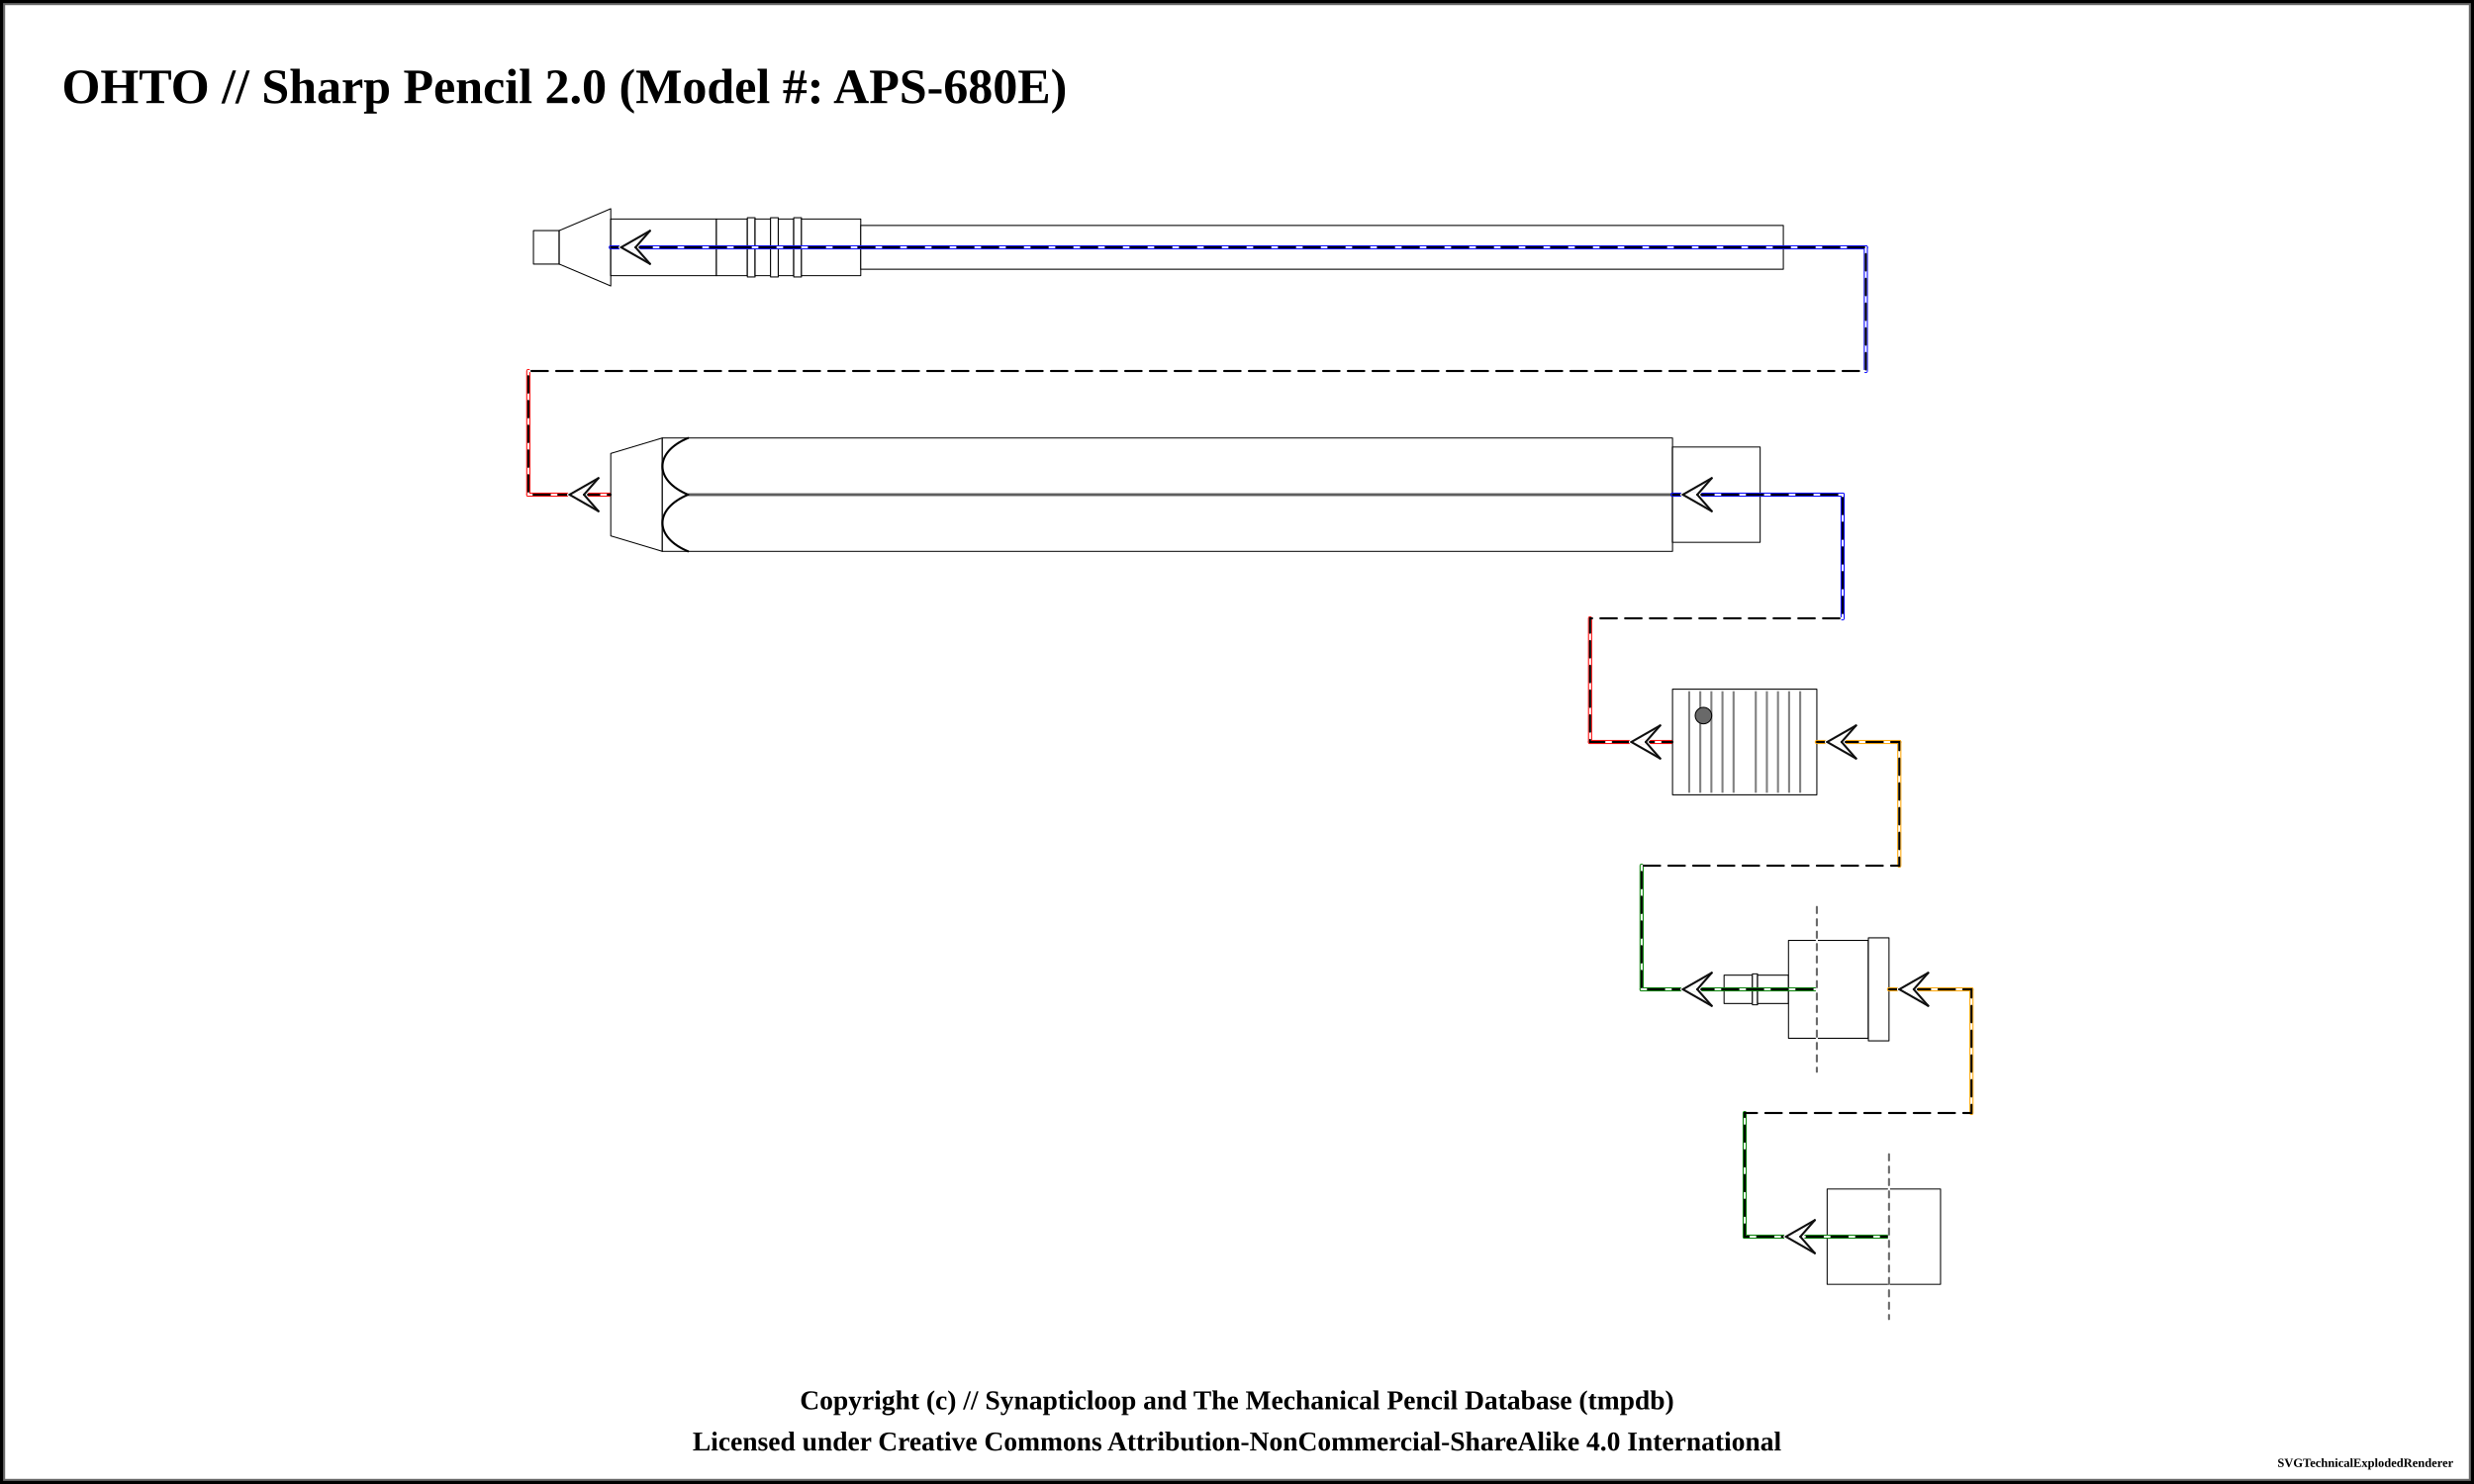
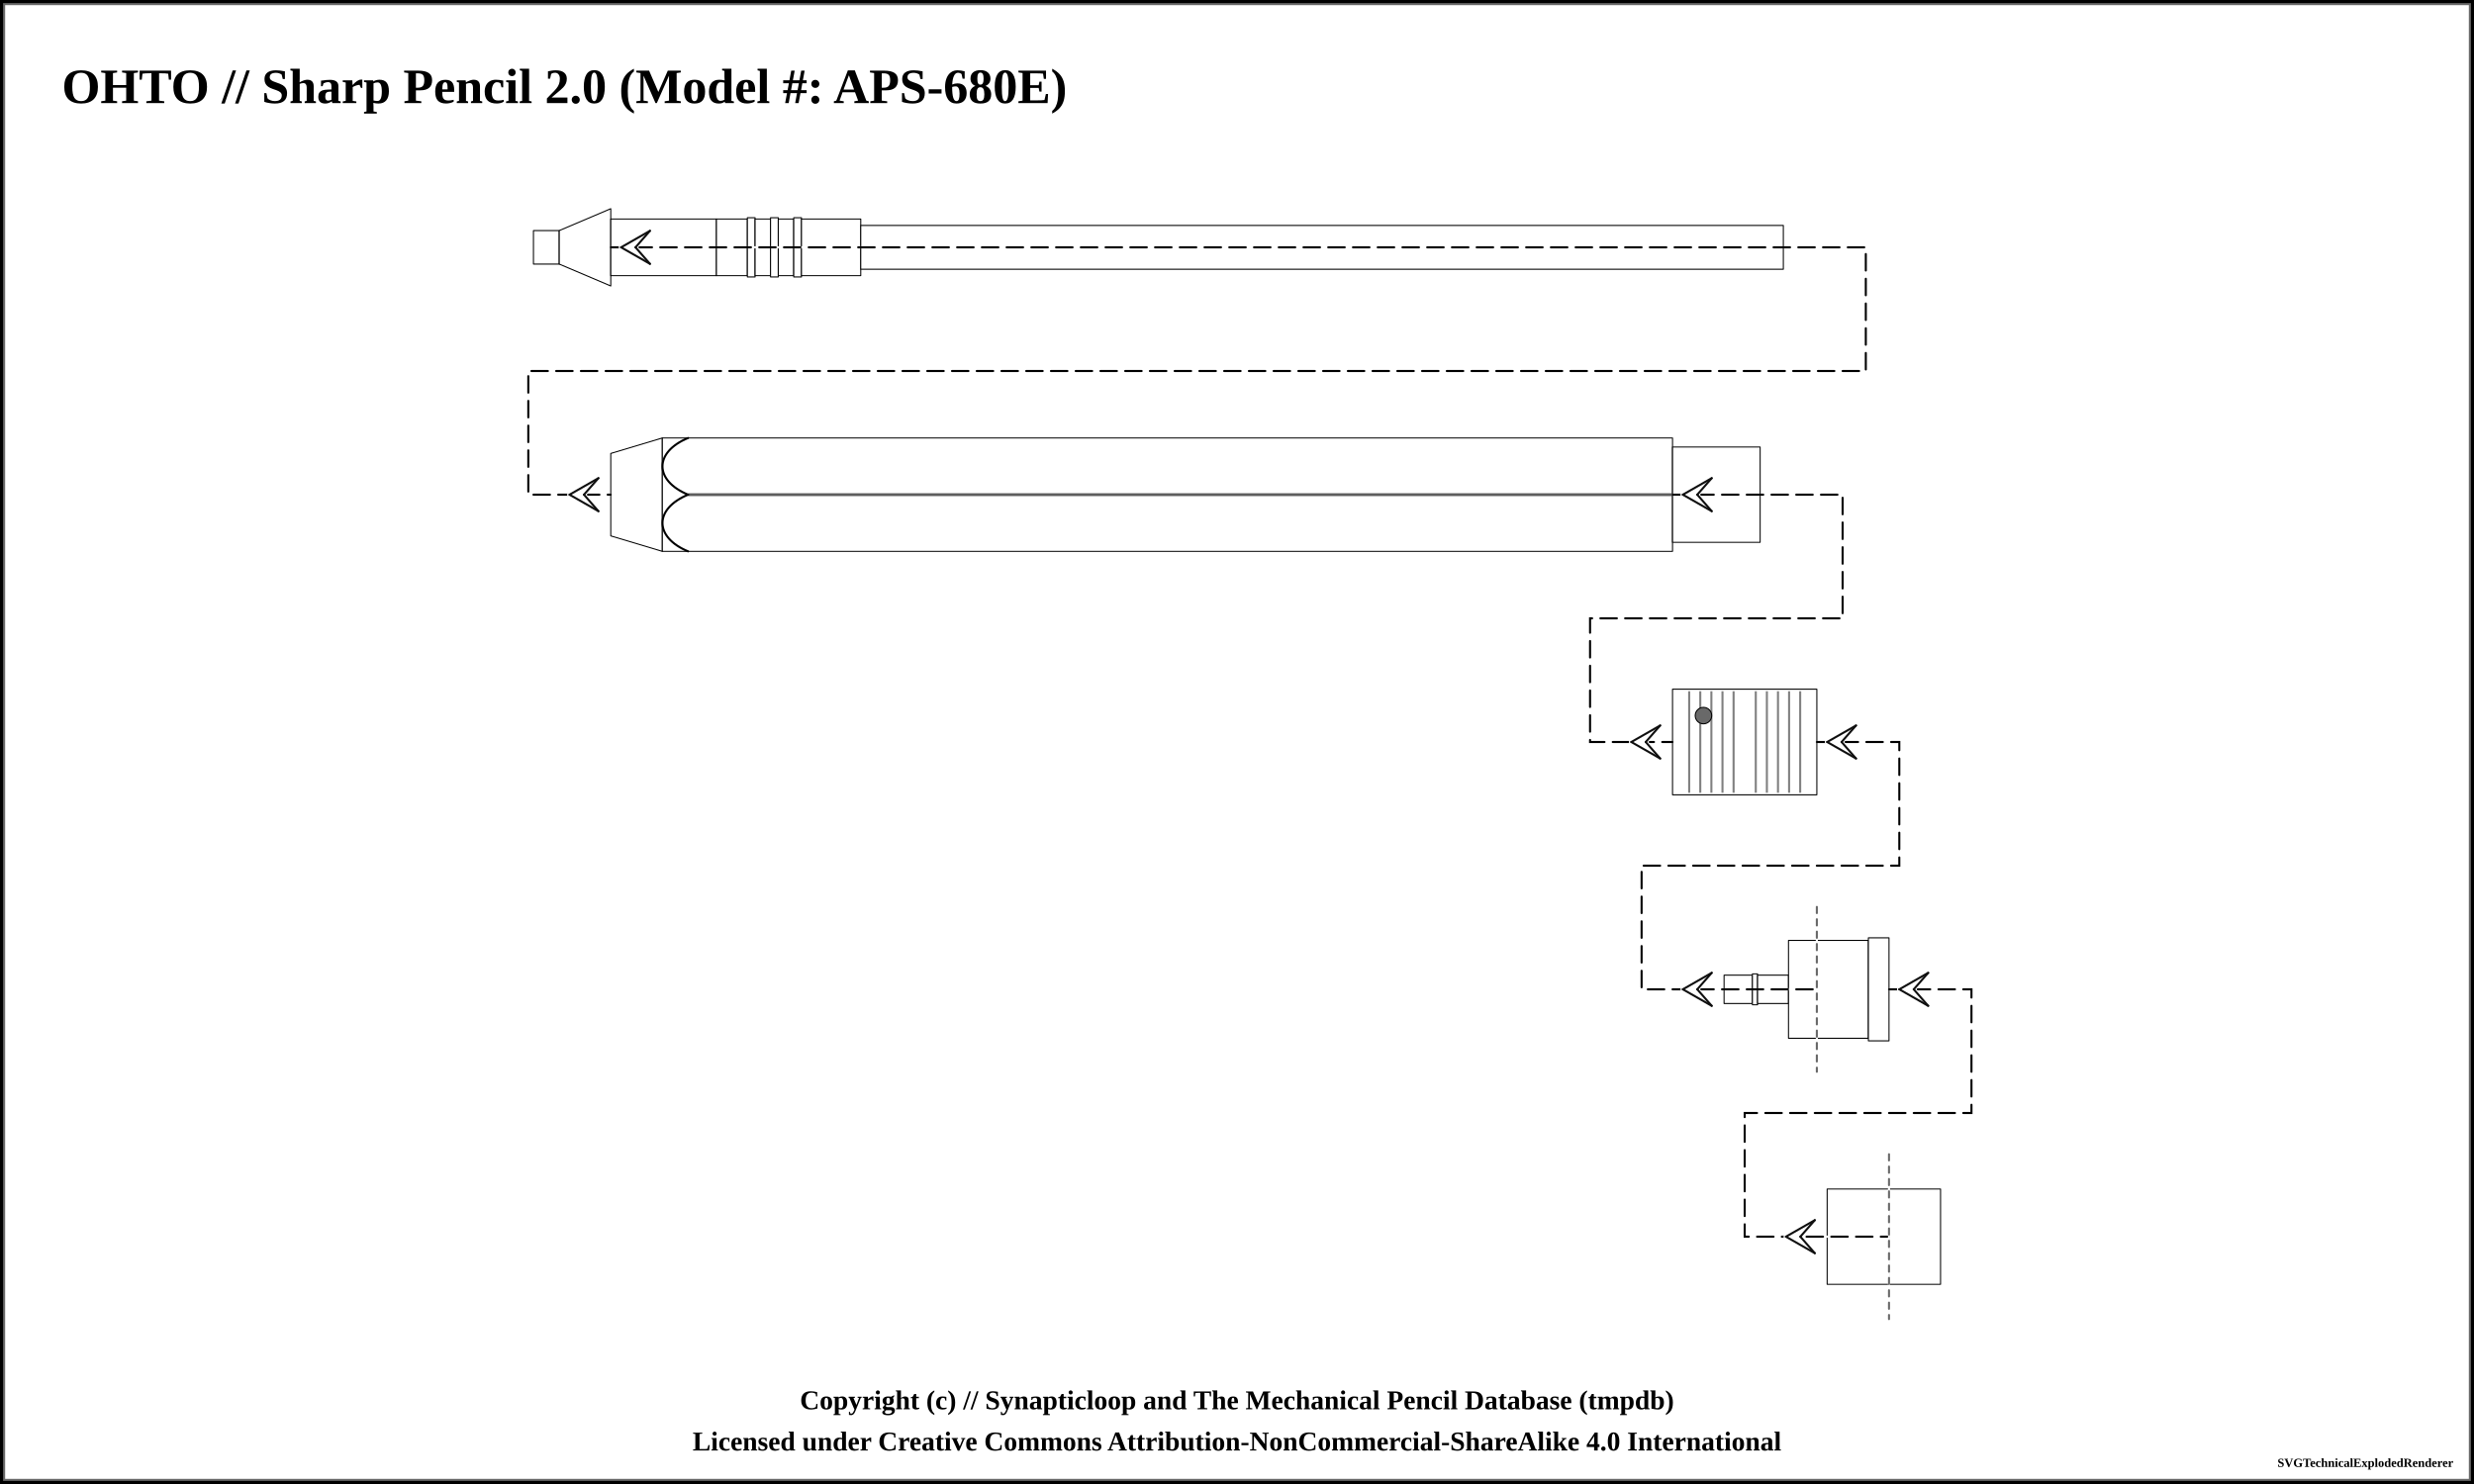
<svg xmlns="http://www.w3.org/2000/svg" width="1200" height="720">
  <pattern id="knurled-large" patternUnits="userSpaceOnUse" width="12" height="12">
    <path stroke="dimgray" stroke-linecap="round" stroke-width="1" d="M 6,6 L 12,12" />
    <path stroke="dimgray" stroke-linecap="round" stroke-width="1" d="M 6,6 L 0,12" />
    <path stroke="gray" stroke-linecap="round" stroke-width="1" d="M 6,6 L 12,0" />
    <path stroke="gray" stroke-linecap="round" stroke-width="1" d="M 6,6 L 0,0" />
  </pattern>
  <pattern id="knurled-small" patternUnits="userSpaceOnUse" width="4" height="4">
    <path stroke="dimgray" stroke-linecap="round" stroke-width="1" d="M 2,2 L 4,4" />
    <path stroke="dimgray" stroke-linecap="round" stroke-width="1" d="M 2,2 L 0,4" />
    <path stroke="gray" stroke-linecap="round" stroke-width="1" d="M 2,2 L 4,0" />
    <path stroke="gray" stroke-linecap="round" stroke-width="1" d="M 2,2 L 0,0" />
  </pattern>
  <pattern id="knurled" patternUnits="userSpaceOnUse" width="8" height="8">
    <path stroke="dimgray" stroke-linecap="round" stroke-width="1" d="M 4,4 L 8,8" />
    <path stroke="dimgray" stroke-linecap="round" stroke-width="1" d="M 4,4 L 0,8" />
    <path stroke="gray" stroke-linecap="round" stroke-width="1" d="M 4,4 L 8,0" />
    <path stroke="gray" stroke-linecap="round" stroke-width="1" d="M 4,4 L 0,0" />
  </pattern>
  <pattern id="lined" patternUnits="userSpaceOnUse" width="3" height="3">
    <path stroke="dimgray" stroke-linecap="round" stroke-width="1" d="M 0,0 L 3,0" />
  </pattern>
  <pattern id="ridged" patternUnits="userSpaceOnUse" width="3" height="3">
    <path stroke="dimgray" stroke-linecap="round" stroke-width="1" d="M 0,0 L 0,3" />
  </pattern>
  <pattern id="spring" patternUnits="userSpaceOnUse" width="8" height="100">
    <path stroke="dimgray" stroke-linecap="round" stroke-width="2" d="M 1,1 L 9,99" />
    <path stroke="white" stroke-linecap="round" stroke-width="1" d="M 1,1 L 9,99" />
  </pattern>
  <pattern id="knurled" patternUnits="userSpaceOnUse" width="8" height="8">
    <path stroke="dimgray" stroke-linecap="round" stroke-width="1" d="M 4,4 L 8,8" />
    <path stroke="dimgray" stroke-linecap="round" stroke-width="1" d="M 4,4 L 0,8" />
    <path stroke="gray" stroke-linecap="round" stroke-width="1" d="M 4,4 L 8,0" />
    <path stroke="gray" stroke-linecap="round" stroke-width="1" d="M 4,4 L 0,0" />
  </pattern>
  <rect x="0" y="0" width="1200" height="720" fill="white" stroke="black" stroke-width="4" />
  <rect x="2" y="2" width="1196" height="716" fill="white" stroke="dimgray" stroke-width="1" />
  <g transform="rotate(0 0 0)">
    <text x="30" y="50" font-size="2.0em" font-weight="bold"> OHTO // Sharp Pencil 2.0 (Model #: APS-680E)</text>
    <path d="M258.75 111.875 L271.25 111.875 L271.25 128.125 L258.75 128.125 Z" stroke-width="0.5" stroke="black" stroke-linejoin="round" fill="white" fill-opacity="1" />
    <path d="M271.25 111.875 L296.25 101.25 L296.25 138.75 L271.25 128.125 Z" stroke-width="0.5" stroke="black" stroke-linejoin="round" fill="white" fill-opacity="1" />
    <path d="M296.25 106.25 L347.5 106.25 L347.5 133.75 L296.25 133.75 Z" stroke-width="0.5" stroke="black" stroke-linejoin="round" fill="white" fill-opacity="1" />
    <path d="M347.5 106.25 L362.5 106.25 L362.5 133.75 L347.5 133.75 Z" stroke-width="0.5" stroke="black" stroke-linejoin="round" fill="white" fill-opacity="1" />
    <path d="M362.5 105.625 L366.25 105.625 L366.25 134.375 L362.5 134.375 Z" stroke-width="0.5" stroke="black" stroke-linejoin="round" fill="white" fill-opacity="1" />
    <path d="M366.25 106.25 L373.75 106.25 L373.75 133.75 L366.25 133.75 Z" stroke-width="0.5" stroke="black" stroke-linejoin="round" fill="white" fill-opacity="1" />
    <path d="M373.75 105.625 L377.5 105.625 L377.5 134.375 L373.75 134.375 Z" stroke-width="0.5" stroke="black" stroke-linejoin="round" fill="white" fill-opacity="1" />
    <path d="M377.5 106.25 L385 106.25 L385 133.75 L377.5 133.75 Z" stroke-width="0.5" stroke="black" stroke-linejoin="round" fill="white" fill-opacity="1" />
    <path d="M385 105.625 L388.75 105.625 L388.75 134.375 L385 134.375 Z" stroke-width="0.5" stroke="black" stroke-linejoin="round" fill="white" fill-opacity="1" />
    <path d="M388.75 106.25 L417.5 106.25 L417.5 133.75 L388.75 133.75 Z" stroke-width="0.5" stroke="black" stroke-linejoin="round" fill="white" fill-opacity="1" />
    <path d="M417.5 109.375 L865 109.375 L865 130.625 L417.5 130.625 Z" stroke-width="0.5" stroke="black" stroke-linejoin="round" fill="white" fill-opacity="1" />
-     <line x1="296.25" y1="120" x2="905" y2="120" stroke-linecap="round" stroke="blue" stroke-width="2" />
-     <line x1="905" y1="120" x2="905" y2="180" stroke="blue" stroke-linecap="round" stroke-width="2" />
-     <line x1="256.25" y1="240" x2="296.25" y2="240" stroke-linecap="round" stroke="red" stroke-width="2" />
-     <line x1="256.25" y1="240" x2="256.25" y2="180" stroke="red" stroke-linecap="round" stroke-width="2" />
    <path d="M296.25 220 L321.25 212.5 L321.25 267.5 L296.25 260 Z" stroke-width="0.5" stroke="black" stroke-linejoin="round" fill="white" fill-opacity="1" />
    <path d="M321.25 212.5 L811.25 212.5 L811.25 267.5 L321.25 267.5 Z" stroke-width="0.5" stroke="black" stroke-linejoin="round" fill="white" fill-opacity="1" />
    <line x1="333.75" y1="240" x2="823.75" y2="240" stroke-width="1.5" stroke="gray" fill="gray" stroke-opacity="1.0" />
    <line x1="333.75" y1="240" x2="823.75" y2="240" stroke-width="0.5" stroke="black" fill="none" stroke-opacity="0.5" />
    <path d="M 333.75 212.5 C 317.188 219.375, 317.188 233.125, 333.75 240" stroke-width="1.0" stroke="black" stroke-linecap="round" fill-opacity="1" fill="none" />
    <path d="M 333.75 267.5 C 317.188 260.625, 317.188 246.875, 333.75 240" stroke-width="1.0" stroke="black" stroke-linecap="round" fill-opacity="1" fill="none" />
    <path d="M811.25 216.875 L853.75 216.875 L853.75 263.125 L811.25 263.125 Z" stroke-width="0.5" stroke="black" stroke-linejoin="round" fill="white" fill-opacity="1" />
-     <line x1="811.25" y1="240" x2="893.75" y2="240" stroke-linecap="round" stroke="blue" stroke-width="2" />
-     <line x1="893.75" y1="240" x2="893.75" y2="300" stroke="blue" stroke-linecap="round" stroke-width="2" />
-     <line x1="771.25" y1="360" x2="811.25" y2="360" stroke-linecap="round" stroke="red" stroke-width="2" />
-     <line x1="771.25" y1="360" x2="771.25" y2="300" stroke="red" stroke-linecap="round" stroke-width="2" />
    <path d="M811.25 334.375 L881.25 334.375 L881.25 385.625 L811.25 385.625 Z" stroke-width="0.5" stroke="black" stroke-linejoin="round" fill="white" fill-opacity="1" />
    <line x1="819.327" y1="335.375" x2="819.327" y2="384.625" stroke-width="1" stroke="gray" />
    <line x1="824.712" y1="335.375" x2="824.712" y2="384.625" stroke-width="1" stroke="gray" />
    <line x1="830.096" y1="335.375" x2="830.096" y2="384.625" stroke-width="1" stroke="gray" />
    <line x1="835.481" y1="335.375" x2="835.481" y2="384.625" stroke-width="1" stroke="gray" />
    <line x1="840.865" y1="335.375" x2="840.865" y2="384.625" stroke-width="1" stroke="gray" />
    <line x1="851.635" y1="335.375" x2="851.635" y2="384.625" stroke-width="1" stroke="gray" />
    <line x1="857.019" y1="335.375" x2="857.019" y2="384.625" stroke-width="1" stroke="gray" />
    <line x1="862.404" y1="335.375" x2="862.404" y2="384.625" stroke-width="1" stroke="gray" />
    <line x1="867.788" y1="335.375" x2="867.788" y2="384.625" stroke-width="1" stroke="gray" />
    <line x1="873.173" y1="335.375" x2="873.173" y2="384.625" stroke-width="1" stroke="gray" />
    <circle r="4" cx="826.25" cy="347.188" stroke="black" stroke-width="0.5" fill="dimgray" fill-opacity="1" />
-     <line x1="881.25" y1="360" x2="921.25" y2="360" stroke-linecap="round" stroke="orange" stroke-width="2" />
-     <line x1="921.25" y1="360" x2="921.25" y2="420" stroke="orange" stroke-linecap="round" stroke-width="2" />
    <path d="M836.25 473.125 L850 473.125 L850 486.875 L836.25 486.875 Z" stroke-width="0.5" stroke="black" stroke-linejoin="round" fill="white" fill-opacity="1" />
    <path d="M850 472.5 L852.5 472.5 L852.5 487.5 L850 487.5 Z" stroke-width="0.5" stroke="black" stroke-linejoin="round" fill="white" fill-opacity="1" />
    <path d="M852.5 473.125 L867.5 473.125 L867.5 486.875 L852.5 486.875 Z" stroke-width="0.5" stroke="black" stroke-linejoin="round" fill="white" fill-opacity="1" />
    <path d="M867.5 456.25 L881.25 456.25 L881.25 503.75 L867.5 503.75 Z" stroke-width="0.5" stroke="black" stroke-linejoin="round" fill="white" fill-opacity="1" />
-     <line x1="881.25" y1="480" x2="796.25" y2="480" stroke-linecap="round" stroke="green" stroke-width="2" />
-     <line x1="796.25" y1="480" x2="796.25" y2="420" stroke="green" stroke-linecap="round" stroke-width="2" />
    <path d="M881.25 456.25 L906.25 456.25 L906.25 503.75 L881.25 503.75 Z" stroke-width="0.5" stroke="black" stroke-linejoin="round" fill="white" fill-opacity="1" />
    <path d="M906.25 455 L916.25 455 L916.25 505 L906.25 505 Z" stroke-width="0.5" stroke="black" stroke-linejoin="round" fill="white" fill-opacity="1" />
-     <line x1="916.25" y1="480" x2="956.25" y2="480" stroke-linecap="round" stroke="orange" stroke-width="2" />
-     <line x1="956.25" y1="480" x2="956.25" y2="540" stroke="orange" stroke-linecap="round" stroke-width="2" />
    <path d="M886.25 576.875 L916.25 576.875 L916.25 623.125 L886.25 623.125 Z" stroke-width="0.5" stroke="black" stroke-linejoin="round" fill="white" fill-opacity="1" />
-     <line x1="916.25" y1="600" x2="846.25" y2="600" stroke-linecap="round" stroke="green" stroke-width="2" />
-     <line x1="846.25" y1="600" x2="846.25" y2="540" stroke="green" stroke-linecap="round" stroke-width="2" />
    <path d="M916.25 576.875 L941.25 576.875 L941.25 623.125 L916.25 623.125 Z" stroke-width="0.5" stroke="black" stroke-linejoin="round" fill="white" fill-opacity="1" />
    <path d="M 296.25 120 L 905 120 L 905 180 L 256.25 180 L 256.25 240 L 296.25 240 " fill="none" stroke="white" stroke-width="1" stroke-linecap="round" />
    <path d="M 296.25 120 L 905 120 L 905 180 L 256.25 180 L 256.25 240 L 296.25 240 " fill="none" stroke="black" stroke-width="1" stroke-dasharray="8,4" stroke-linecap="round" />
    <line x1="301.25" y1="120" x2="308.25" y2="120" stroke-linecap="round" stroke="#ffffff" stroke-width="2.0" />
    <line x1="301.25" y1="120" x2="315.25" y2="112" stroke-linecap="round" stroke="#ffffff" stroke-width="2.0" />
    <line x1="315.25" y1="112" x2="308.25" y2="120" stroke-linecap="round" stroke="#ffffff" stroke-width="2.0" />
    <line x1="301.25" y1="120" x2="315.25" y2="128" stroke-linecap="round" stroke="#ffffff" stroke-width="2.0" />
    <line x1="315.25" y1="128" x2="308.25" y2="120" stroke-linecap="round" stroke="#ffffff" stroke-width="2.0" />
    <line x1="301.25" y1="120" x2="315.25" y2="112" stroke-linecap="round" stroke="#0f0f0f" stroke-width="1.0" />
    <line x1="315.25" y1="112" x2="308.25" y2="120" stroke-linecap="round" stroke="#0f0f0f" stroke-width="1.0" />
    <line x1="301.25" y1="120" x2="315.25" y2="128" stroke-linecap="round" stroke="#0f0f0f" stroke-width="1.0" />
    <line x1="315.25" y1="128" x2="308.25" y2="120" stroke-linecap="round" stroke="#0f0f0f" stroke-width="1.0" />
    <line x1="276.25" y1="240" x2="283.25" y2="240" stroke-linecap="round" stroke="#ffffff" stroke-width="2.0" />
    <line x1="276.25" y1="240" x2="290.25" y2="232" stroke-linecap="round" stroke="#ffffff" stroke-width="2.0" />
    <line x1="290.25" y1="232" x2="283.25" y2="240" stroke-linecap="round" stroke="#ffffff" stroke-width="2.0" />
    <line x1="276.25" y1="240" x2="290.25" y2="248" stroke-linecap="round" stroke="#ffffff" stroke-width="2.0" />
    <line x1="290.25" y1="248" x2="283.25" y2="240" stroke-linecap="round" stroke="#ffffff" stroke-width="2.0" />
    <line x1="276.25" y1="240" x2="290.25" y2="232" stroke-linecap="round" stroke="#0f0f0f" stroke-width="1.0" />
    <line x1="290.25" y1="232" x2="283.25" y2="240" stroke-linecap="round" stroke="#0f0f0f" stroke-width="1.0" />
    <line x1="276.25" y1="240" x2="290.25" y2="248" stroke-linecap="round" stroke="#0f0f0f" stroke-width="1.0" />
    <line x1="290.25" y1="248" x2="283.25" y2="240" stroke-linecap="round" stroke="#0f0f0f" stroke-width="1.0" />
    <path d="M 811.25 240 L 893.75 240 L 893.75 300 L 771.25 300 L 771.25 360 L 811.25 360 " fill="none" stroke="white" stroke-width="1" stroke-linecap="round" />
    <path d="M 811.25 240 L 893.75 240 L 893.75 300 L 771.25 300 L 771.25 360 L 811.25 360 " fill="none" stroke="black" stroke-width="1" stroke-dasharray="8,4" stroke-linecap="round" />
    <line x1="816.25" y1="240" x2="823.25" y2="240" stroke-linecap="round" stroke="#ffffff" stroke-width="2.0" />
    <line x1="816.25" y1="240" x2="830.25" y2="232" stroke-linecap="round" stroke="#ffffff" stroke-width="2.0" />
    <line x1="830.25" y1="232" x2="823.25" y2="240" stroke-linecap="round" stroke="#ffffff" stroke-width="2.0" />
    <line x1="816.25" y1="240" x2="830.25" y2="248" stroke-linecap="round" stroke="#ffffff" stroke-width="2.0" />
    <line x1="830.25" y1="248" x2="823.25" y2="240" stroke-linecap="round" stroke="#ffffff" stroke-width="2.0" />
    <line x1="816.25" y1="240" x2="830.25" y2="232" stroke-linecap="round" stroke="#0f0f0f" stroke-width="1.0" />
    <line x1="830.25" y1="232" x2="823.25" y2="240" stroke-linecap="round" stroke="#0f0f0f" stroke-width="1.0" />
    <line x1="816.25" y1="240" x2="830.25" y2="248" stroke-linecap="round" stroke="#0f0f0f" stroke-width="1.0" />
    <line x1="830.25" y1="248" x2="823.25" y2="240" stroke-linecap="round" stroke="#0f0f0f" stroke-width="1.0" />
    <line x1="791.25" y1="360" x2="798.25" y2="360" stroke-linecap="round" stroke="#ffffff" stroke-width="2.0" />
    <line x1="791.25" y1="360" x2="805.25" y2="352" stroke-linecap="round" stroke="#ffffff" stroke-width="2.0" />
    <line x1="805.25" y1="352" x2="798.25" y2="360" stroke-linecap="round" stroke="#ffffff" stroke-width="2.0" />
    <line x1="791.25" y1="360" x2="805.25" y2="368" stroke-linecap="round" stroke="#ffffff" stroke-width="2.0" />
    <line x1="805.25" y1="368" x2="798.25" y2="360" stroke-linecap="round" stroke="#ffffff" stroke-width="2.0" />
    <line x1="791.25" y1="360" x2="805.25" y2="352" stroke-linecap="round" stroke="#0f0f0f" stroke-width="1.0" />
    <line x1="805.25" y1="352" x2="798.25" y2="360" stroke-linecap="round" stroke="#0f0f0f" stroke-width="1.0" />
    <line x1="791.25" y1="360" x2="805.25" y2="368" stroke-linecap="round" stroke="#0f0f0f" stroke-width="1.0" />
    <line x1="805.25" y1="368" x2="798.25" y2="360" stroke-linecap="round" stroke="#0f0f0f" stroke-width="1.0" />
    <path d="M 881.25 360 L 921.25 360 L 921.25 420 L 796.25 420 L 796.25 480 L 881.25 480 " fill="none" stroke="white" stroke-width="1" stroke-linecap="round" />
    <path d="M 881.25 360 L 921.25 360 L 921.25 420 L 796.25 420 L 796.25 480 L 881.25 480 " fill="none" stroke="black" stroke-width="1" stroke-dasharray="8,4" stroke-linecap="round" />
    <line x1="886.25" y1="360" x2="893.25" y2="360" stroke-linecap="round" stroke="#ffffff" stroke-width="2.0" />
    <line x1="886.25" y1="360" x2="900.25" y2="352" stroke-linecap="round" stroke="#ffffff" stroke-width="2.0" />
    <line x1="900.25" y1="352" x2="893.25" y2="360" stroke-linecap="round" stroke="#ffffff" stroke-width="2.0" />
    <line x1="886.25" y1="360" x2="900.25" y2="368" stroke-linecap="round" stroke="#ffffff" stroke-width="2.0" />
    <line x1="900.25" y1="368" x2="893.25" y2="360" stroke-linecap="round" stroke="#ffffff" stroke-width="2.0" />
    <line x1="886.25" y1="360" x2="900.25" y2="352" stroke-linecap="round" stroke="#0f0f0f" stroke-width="1.0" />
    <line x1="900.25" y1="352" x2="893.25" y2="360" stroke-linecap="round" stroke="#0f0f0f" stroke-width="1.0" />
    <line x1="886.25" y1="360" x2="900.25" y2="368" stroke-linecap="round" stroke="#0f0f0f" stroke-width="1.0" />
    <line x1="900.25" y1="368" x2="893.25" y2="360" stroke-linecap="round" stroke="#0f0f0f" stroke-width="1.0" />
    <line x1="816.25" y1="480" x2="823.25" y2="480" stroke-linecap="round" stroke="#ffffff" stroke-width="2.0" />
    <line x1="816.25" y1="480" x2="830.25" y2="472" stroke-linecap="round" stroke="#ffffff" stroke-width="2.0" />
    <line x1="830.25" y1="472" x2="823.25" y2="480" stroke-linecap="round" stroke="#ffffff" stroke-width="2.0" />
    <line x1="816.25" y1="480" x2="830.25" y2="488" stroke-linecap="round" stroke="#ffffff" stroke-width="2.0" />
    <line x1="830.25" y1="488" x2="823.25" y2="480" stroke-linecap="round" stroke="#ffffff" stroke-width="2.0" />
    <line x1="816.25" y1="480" x2="830.25" y2="472" stroke-linecap="round" stroke="#0f0f0f" stroke-width="1.0" />
    <line x1="830.25" y1="472" x2="823.25" y2="480" stroke-linecap="round" stroke="#0f0f0f" stroke-width="1.0" />
    <line x1="816.25" y1="480" x2="830.25" y2="488" stroke-linecap="round" stroke="#0f0f0f" stroke-width="1.0" />
    <line x1="830.25" y1="488" x2="823.25" y2="480" stroke-linecap="round" stroke="#0f0f0f" stroke-width="1.0" />
    <line x1="881.25" y1="440" x2="881.25" y2="520" stroke="white" stroke-linecap="round" stroke-width="1" />
    <line x1="881.25" y1="440" x2="881.25" y2="520" stroke="dimgray" stroke-linecap="round" stroke-dasharray="3,3" stroke-width="1" />
    <path d="M 916.25 480 L 956.25 480 L 956.25 540 L 846.25 540 L 846.25 600 L 916.25 600 " fill="none" stroke="white" stroke-width="1" stroke-linecap="round" />
    <path d="M 916.25 480 L 956.25 480 L 956.25 540 L 846.25 540 L 846.25 600 L 916.25 600 " fill="none" stroke="black" stroke-width="1" stroke-dasharray="8,4" stroke-linecap="round" />
    <line x1="921.25" y1="480" x2="928.25" y2="480" stroke-linecap="round" stroke="#ffffff" stroke-width="2.0" />
    <line x1="921.25" y1="480" x2="935.25" y2="472" stroke-linecap="round" stroke="#ffffff" stroke-width="2.0" />
    <line x1="935.25" y1="472" x2="928.25" y2="480" stroke-linecap="round" stroke="#ffffff" stroke-width="2.0" />
    <line x1="921.25" y1="480" x2="935.25" y2="488" stroke-linecap="round" stroke="#ffffff" stroke-width="2.0" />
    <line x1="935.25" y1="488" x2="928.25" y2="480" stroke-linecap="round" stroke="#ffffff" stroke-width="2.0" />
    <line x1="921.25" y1="480" x2="935.25" y2="472" stroke-linecap="round" stroke="#0f0f0f" stroke-width="1.0" />
    <line x1="935.25" y1="472" x2="928.25" y2="480" stroke-linecap="round" stroke="#0f0f0f" stroke-width="1.0" />
    <line x1="921.25" y1="480" x2="935.25" y2="488" stroke-linecap="round" stroke="#0f0f0f" stroke-width="1.0" />
    <line x1="935.25" y1="488" x2="928.25" y2="480" stroke-linecap="round" stroke="#0f0f0f" stroke-width="1.0" />
    <line x1="866.25" y1="600" x2="873.25" y2="600" stroke-linecap="round" stroke="#ffffff" stroke-width="2.0" />
    <line x1="866.25" y1="600" x2="880.25" y2="592" stroke-linecap="round" stroke="#ffffff" stroke-width="2.0" />
    <line x1="880.25" y1="592" x2="873.25" y2="600" stroke-linecap="round" stroke="#ffffff" stroke-width="2.0" />
    <line x1="866.25" y1="600" x2="880.25" y2="608" stroke-linecap="round" stroke="#ffffff" stroke-width="2.0" />
    <line x1="880.25" y1="608" x2="873.25" y2="600" stroke-linecap="round" stroke="#ffffff" stroke-width="2.0" />
    <line x1="866.25" y1="600" x2="880.25" y2="592" stroke-linecap="round" stroke="#0f0f0f" stroke-width="1.0" />
    <line x1="880.25" y1="592" x2="873.25" y2="600" stroke-linecap="round" stroke="#0f0f0f" stroke-width="1.0" />
    <line x1="866.25" y1="600" x2="880.25" y2="608" stroke-linecap="round" stroke="#0f0f0f" stroke-width="1.0" />
    <line x1="880.25" y1="608" x2="873.25" y2="600" stroke-linecap="round" stroke="#0f0f0f" stroke-width="1.0" />
    <line x1="916.25" y1="560" x2="916.25" y2="640" stroke="white" stroke-linecap="round" stroke-width="1" />
    <line x1="916.25" y1="560" x2="916.25" y2="640" stroke="dimgray" stroke-linecap="round" stroke-dasharray="3,3" stroke-width="1" />
  </g>
  <text x="50%" y="680" font-size="1.1em" font-weight="bold" text-anchor="middle" dominant-baseline="middle">Copyright (c) // Synapticloop and The Mechanical Pencil Database (tmpdb)</text>
  <text x="50%" y="700" font-size="1.1em" font-weight="bold" text-anchor="middle" dominant-baseline="middle">Licensed under Creative Commons Attribution-NonCommercial-ShareAlike 4.0 International</text>
  <text x="1190" y="710" font-size="0.5em" font-weight="bold" text-anchor="end" dominant-baseline="middle">SVGTechnicalExplodedRenderer</text>
</svg>
